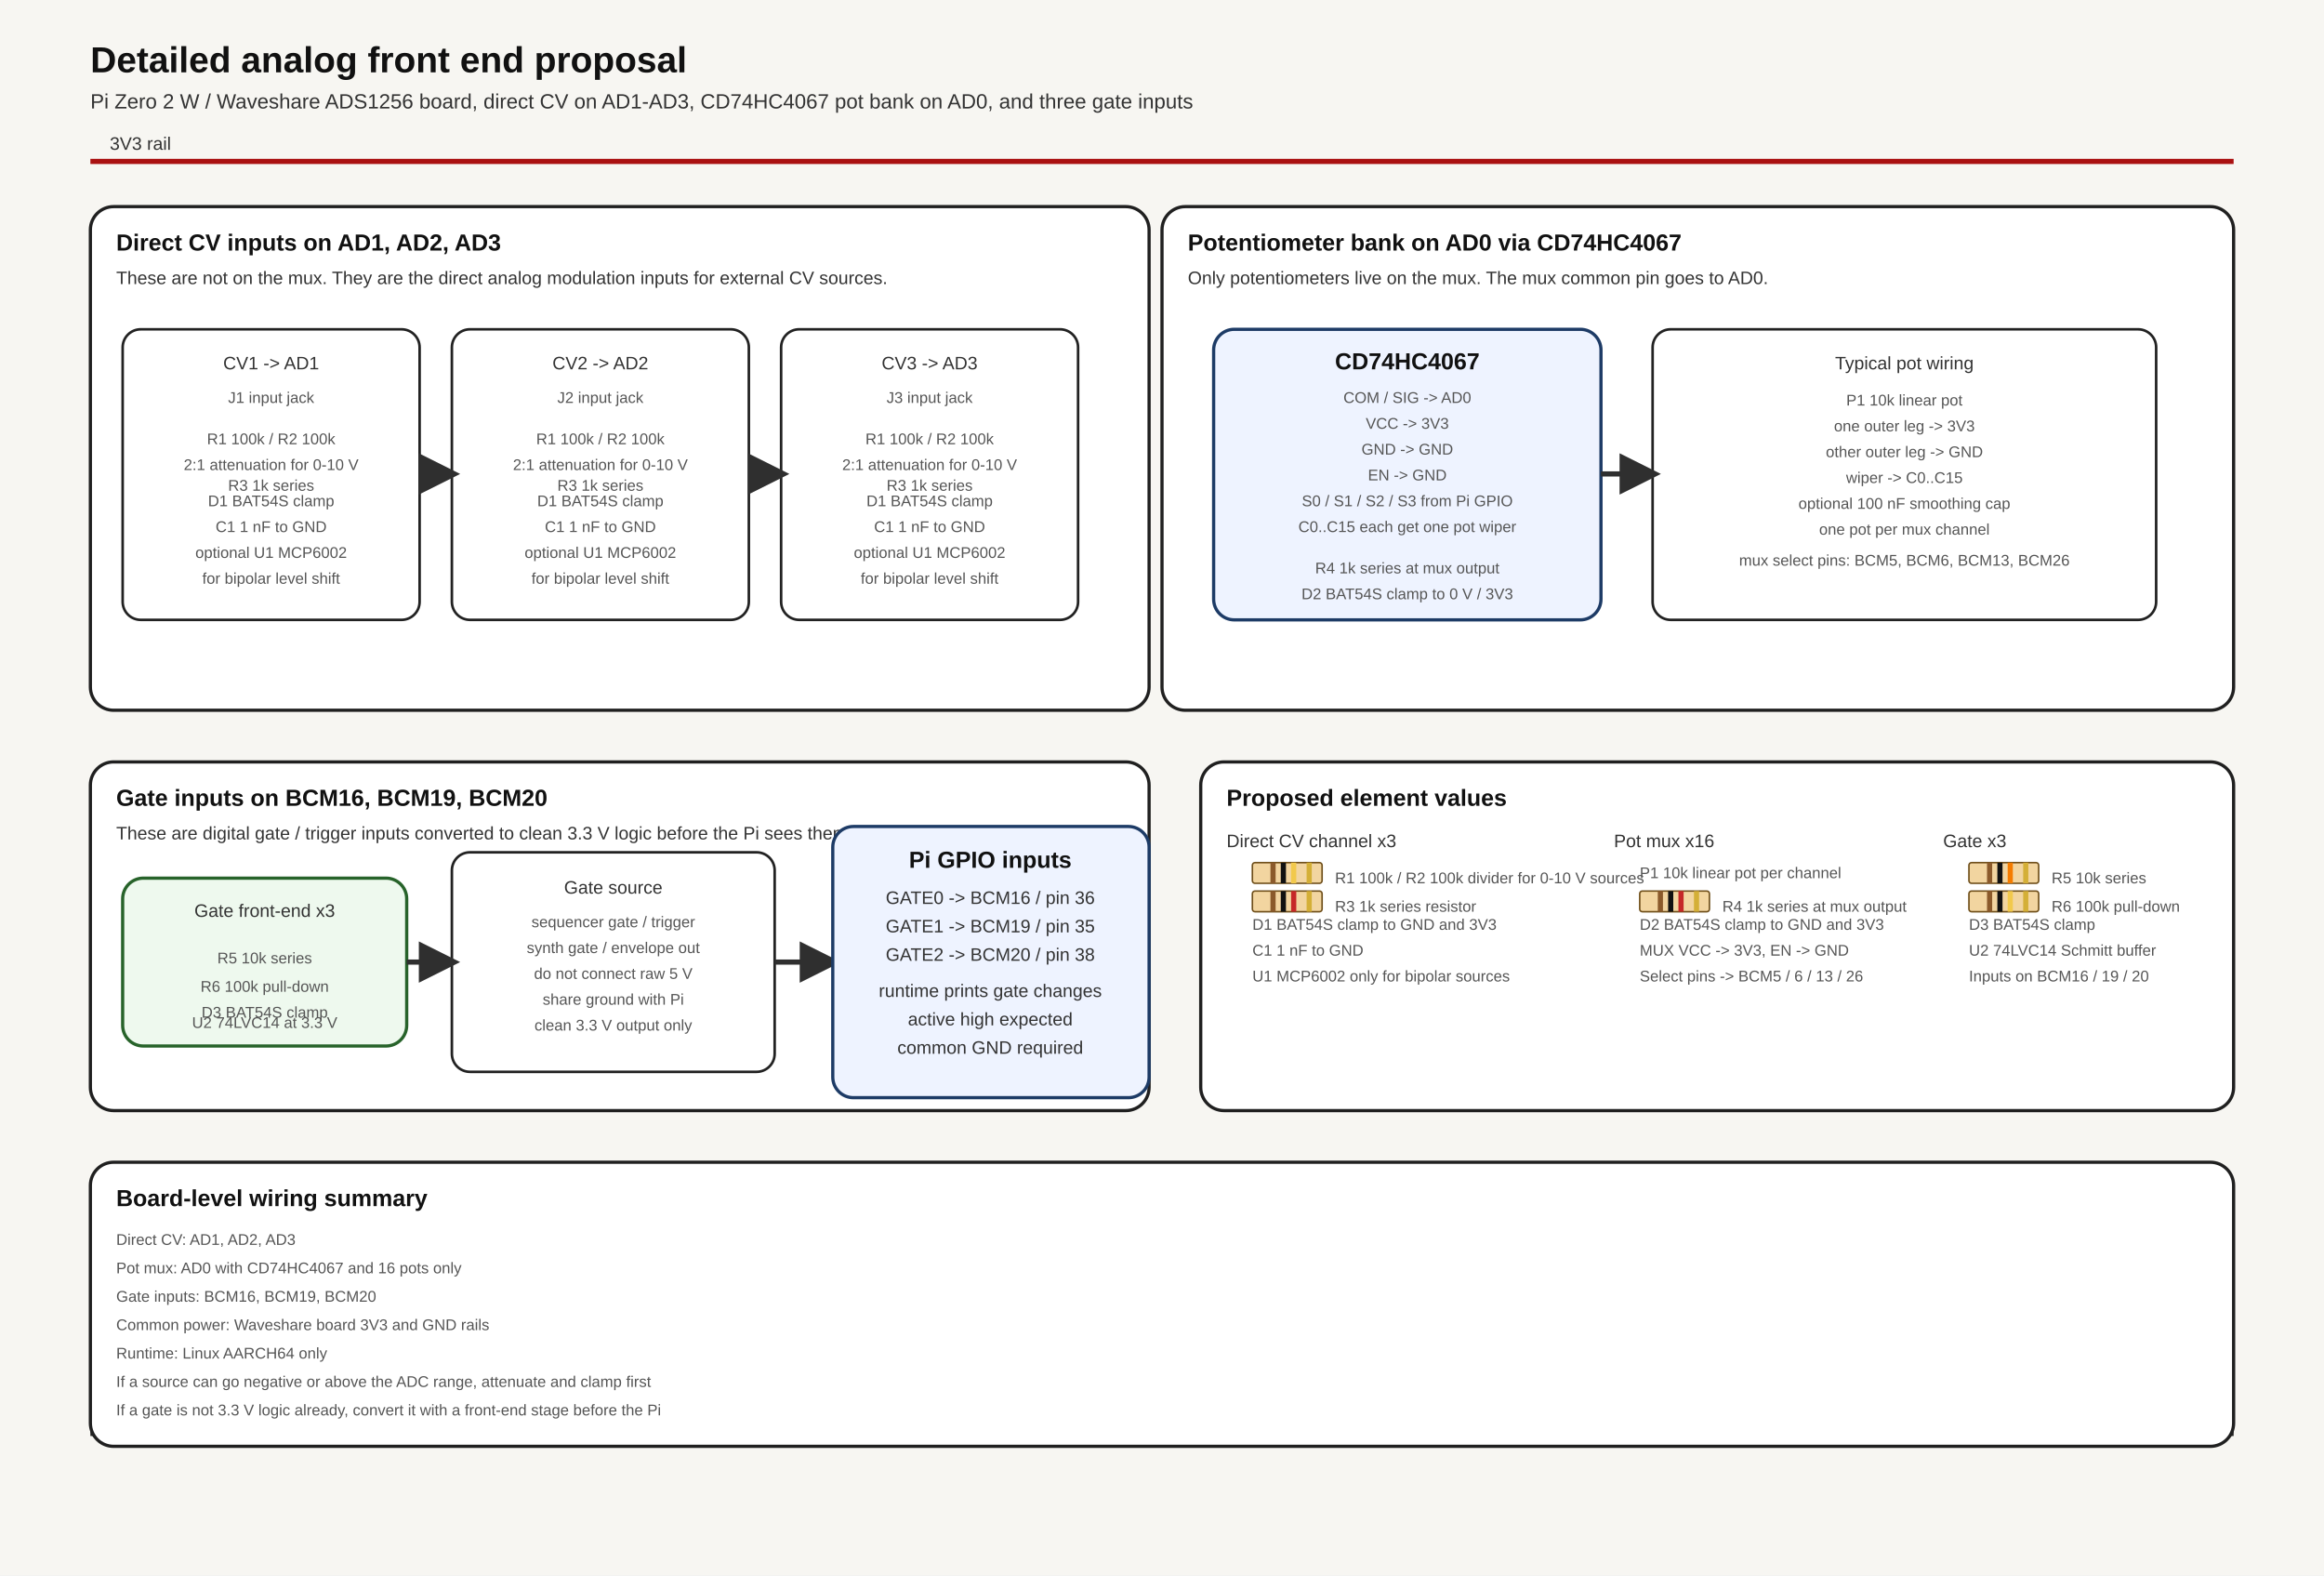
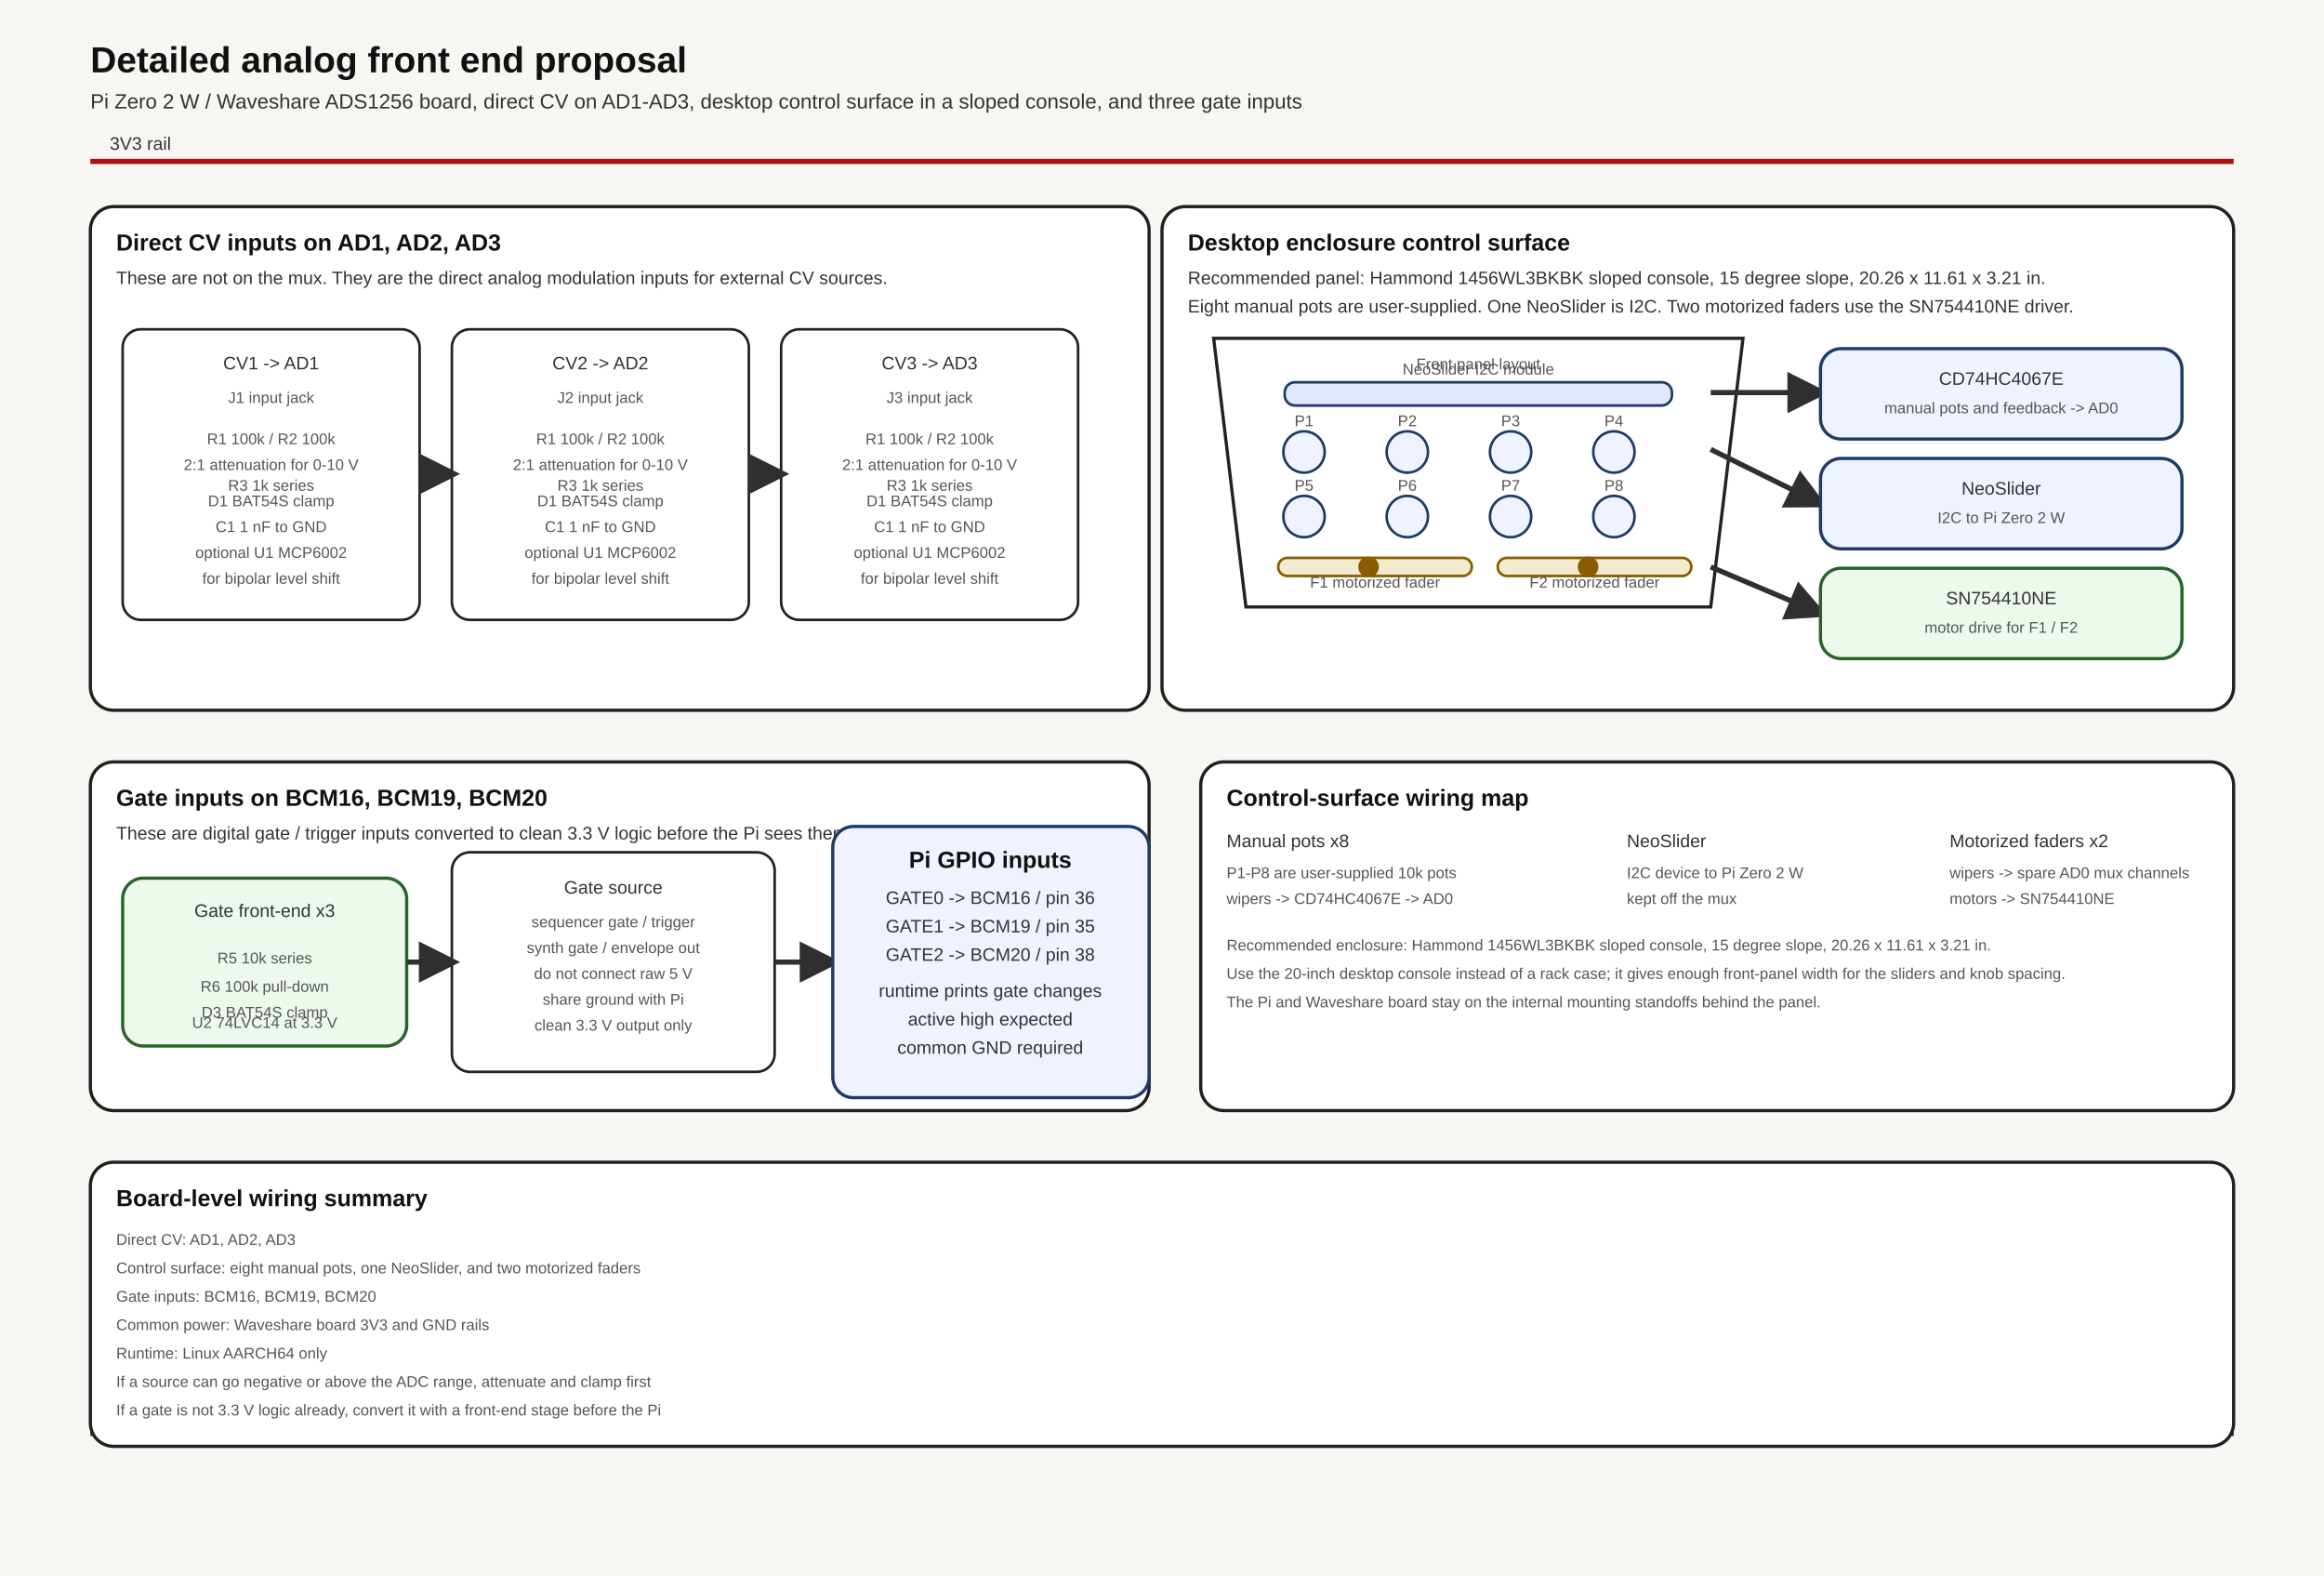
<svg xmlns="http://www.w3.org/2000/svg" width="1800" height="1220" viewBox="0 0 1800 1220" role="img" aria-label="Detailed analog front end schematic">
  <defs>
    <style>
      .bg { fill: #f7f6f2; }
      .panel { fill: #ffffff; stroke: #202020; stroke-width: 2.5; rx: 18; ry: 18; }
      .chip { fill: #eef3ff; stroke: #1d3b66; stroke-width: 2.5; rx: 16; ry: 16; }
      .green { fill: #eef9ee; stroke: #27632a; stroke-width: 2.5; rx: 16; ry: 16; }
      .yellow { fill: #fff8e8; stroke: #8a5b00; stroke-width: 2.5; rx: 16; ry: 16; }
      .label { fill: #111; font-family: Arial, Helvetica, sans-serif; font-size: 18px; font-weight: 700; }
      .small { fill: #333; font-family: Arial, Helvetica, sans-serif; font-size: 14px; }
      .tiny { fill: #555; font-family: Arial, Helvetica, sans-serif; font-size: 12px; }
      .title { fill: #111; font-family: Arial, Helvetica, sans-serif; font-size: 28px; font-weight: 700; }
      .subtitle { fill: #333; font-family: Arial, Helvetica, sans-serif; font-size: 16px; }
      .wire { stroke: #2f2f2f; stroke-width: 4; fill: none; }
      .wire2 { stroke: #2f2f2f; stroke-width: 2.5; fill: none; }
      .dash { stroke-dasharray: 10 7; }
      .arrow { marker-end: url(#arrow); }
      .rail3v3 { stroke: #a11; stroke-width: 4; fill: none; }
      .railgnd { stroke: #222; stroke-width: 4; fill: none; }
    </style>
    <marker id="arrow" viewBox="0 0 10 10" refX="8" refY="5" markerWidth="8" markerHeight="8" orient="auto-start-reverse">
      <path d="M 0 0 L 10 5 L 0 10 z" fill="#2f2f2f" />
    </marker>
    <g id="res-1k">
      <rect x="0" y="0" width="54" height="16" rx="2" ry="2" fill="#f2d5a0" stroke="#6f4f1a" stroke-width="1.2" />
      <rect x="14" y="0" width="4" height="16" fill="#8b5a2b" />
      <rect x="22" y="0" width="4" height="16" fill="#111111" />
      <rect x="30" y="0" width="4" height="16" fill="#c62828" />
      <rect x="42" y="0" width="4" height="16" fill="#d4af37" />
    </g>
    <g id="res-10k">
      <rect x="0" y="0" width="54" height="16" rx="2" ry="2" fill="#f2d5a0" stroke="#6f4f1a" stroke-width="1.2" />
      <rect x="14" y="0" width="4" height="16" fill="#8b5a2b" />
      <rect x="22" y="0" width="4" height="16" fill="#111111" />
      <rect x="30" y="0" width="4" height="16" fill="#f57c00" />
      <rect x="42" y="0" width="4" height="16" fill="#d4af37" />
    </g>
    <g id="res-100k">
      <rect x="0" y="0" width="54" height="16" rx="2" ry="2" fill="#f2d5a0" stroke="#6f4f1a" stroke-width="1.2" />
      <rect x="14" y="0" width="4" height="16" fill="#8b5a2b" />
      <rect x="22" y="0" width="4" height="16" fill="#111111" />
      <rect x="30" y="0" width="4" height="16" fill="#f2c94c" />
      <rect x="42" y="0" width="4" height="16" fill="#d4af37" />
    </g>
  </defs>
  <rect class="bg" x="0" y="0" width="1800" height="1220" />
  <text class="title" x="70" y="56">Detailed analog front end proposal</text>
-   <text class="subtitle" x="70" y="84">Pi Zero 2 W / Waveshare ADS1256 board, direct CV on AD1-AD3, CD74HC4067 pot bank on AD0, and three gate inputs</text>
+   <text class="subtitle" x="70" y="84">Pi Zero 2 W / Waveshare ADS1256 board, direct CV on AD1-AD3, desktop control surface in a sloped console, and three gate inputs</text>
  <path class="rail3v3" d="M 70 125 L 1730 125" />
  <text class="small" x="85" y="116">3V3 rail</text>
  <path class="railgnd" d="M 70 1110 L 1730 1110" />
  <text class="small" x="85" y="1100">GND rail</text>
  <rect class="panel" x="70" y="160" width="820" height="390" />
  <text class="label" x="90" y="194">Direct CV inputs on AD1, AD2, AD3</text>
  <text class="small" x="90" y="220">These are not on the mux. They are the direct analog modulation inputs for external CV sources.</text>
  <rect x="95" y="255" width="230" height="225" fill="#fff" stroke="#222" stroke-width="2" rx="14" ry="14" />
  <text class="small" x="210" y="286" text-anchor="middle">CV1 -&gt; AD1</text>
  <text class="tiny" x="210" y="312" text-anchor="middle">J1 input jack</text>
  <text class="tiny" x="210" y="344" text-anchor="middle">R1 100k / R2 100k</text>
  <text class="tiny" x="210" y="364" text-anchor="middle">2:1 attenuation for 0-10 V</text>
  <text class="tiny" x="210" y="380" text-anchor="middle">R3 1k series</text>
  <text class="tiny" x="210" y="392" text-anchor="middle">D1 BAT54S clamp</text>
  <text class="tiny" x="210" y="412" text-anchor="middle">C1 1 nF to GND</text>
  <text class="tiny" x="210" y="432" text-anchor="middle">optional U1 MCP6002</text>
  <text class="tiny" x="210" y="452" text-anchor="middle">for bipolar level shift</text>
  <rect x="350" y="255" width="230" height="225" fill="#fff" stroke="#222" stroke-width="2" rx="14" ry="14" />
  <text class="small" x="465" y="286" text-anchor="middle">CV2 -&gt; AD2</text>
  <text class="tiny" x="465" y="312" text-anchor="middle">J2 input jack</text>
  <text class="tiny" x="465" y="344" text-anchor="middle">R1 100k / R2 100k</text>
  <text class="tiny" x="465" y="364" text-anchor="middle">2:1 attenuation for 0-10 V</text>
  <text class="tiny" x="465" y="380" text-anchor="middle">R3 1k series</text>
  <text class="tiny" x="465" y="392" text-anchor="middle">D1 BAT54S clamp</text>
  <text class="tiny" x="465" y="412" text-anchor="middle">C1 1 nF to GND</text>
  <text class="tiny" x="465" y="432" text-anchor="middle">optional U1 MCP6002</text>
  <text class="tiny" x="465" y="452" text-anchor="middle">for bipolar level shift</text>
  <rect x="605" y="255" width="230" height="225" fill="#fff" stroke="#222" stroke-width="2" rx="14" ry="14" />
  <text class="small" x="720" y="286" text-anchor="middle">CV3 -&gt; AD3</text>
  <text class="tiny" x="720" y="312" text-anchor="middle">J3 input jack</text>
  <text class="tiny" x="720" y="344" text-anchor="middle">R1 100k / R2 100k</text>
  <text class="tiny" x="720" y="364" text-anchor="middle">2:1 attenuation for 0-10 V</text>
  <text class="tiny" x="720" y="380" text-anchor="middle">R3 1k series</text>
  <text class="tiny" x="720" y="392" text-anchor="middle">D1 BAT54S clamp</text>
  <text class="tiny" x="720" y="412" text-anchor="middle">C1 1 nF to GND</text>
  <text class="tiny" x="720" y="432" text-anchor="middle">optional U1 MCP6002</text>
  <text class="tiny" x="720" y="452" text-anchor="middle">for bipolar level shift</text>
  <path class="wire arrow" d="M 325 367 L 350 367" />
  <path class="wire arrow" d="M 580 367 L 605 367" />
  <rect class="panel" x="900" y="160" width="830" height="390" />
-   <text class="label" x="920" y="194">Potentiometer bank on AD0 via CD74HC4067</text>
-   <text class="small" x="920" y="220">Only potentiometers live on the mux. The mux common pin goes to AD0.</text>
-   <rect class="chip" x="940" y="255" width="300" height="225" />
-   <text class="label" x="1090" y="286" text-anchor="middle">CD74HC4067</text>
-   <text class="tiny" x="1090" y="312" text-anchor="middle">COM / SIG -&gt; AD0</text>
-   <text class="tiny" x="1090" y="332" text-anchor="middle">VCC -&gt; 3V3</text>
-   <text class="tiny" x="1090" y="352" text-anchor="middle">GND -&gt; GND</text>
-   <text class="tiny" x="1090" y="372" text-anchor="middle">EN -&gt; GND</text>
-   <text class="tiny" x="1090" y="392" text-anchor="middle">S0 / S1 / S2 / S3 from Pi GPIO</text>
-   <text class="tiny" x="1090" y="412" text-anchor="middle">C0..C15 each get one pot wiper</text>
-   <text class="tiny" x="1090" y="444" text-anchor="middle">R4 1k series at mux output</text>
-   <text class="tiny" x="1090" y="464" text-anchor="middle">D2 BAT54S clamp to 0 V / 3V3</text>
-   <rect x="1280" y="255" width="390" height="225" fill="#fff" stroke="#222" stroke-width="2" rx="14" ry="14" />
-   <text class="small" x="1475" y="286" text-anchor="middle">Typical pot wiring</text>
-   <text class="tiny" x="1475" y="314" text-anchor="middle">P1 10k linear pot</text>
-   <text class="tiny" x="1475" y="334" text-anchor="middle">one outer leg -&gt; 3V3</text>
-   <text class="tiny" x="1475" y="354" text-anchor="middle">other outer leg -&gt; GND</text>
-   <text class="tiny" x="1475" y="374" text-anchor="middle">wiper -&gt; C0..C15</text>
-   <text class="tiny" x="1475" y="394" text-anchor="middle">optional 100 nF smoothing cap</text>
-   <text class="tiny" x="1475" y="414" text-anchor="middle">one pot per mux channel</text>
-   <text class="tiny" x="1475" y="438" text-anchor="middle">mux select pins: BCM5, BCM6, BCM13, BCM26</text>
-   <path class="wire arrow" d="M 1240 367 L 1280 367" />
+   <text class="label" x="920" y="194">Desktop enclosure control surface</text>
+   <text class="small" x="920" y="220">Recommended panel: Hammond 1456WL3BKBK sloped console, 15 degree slope, 20.26 x 11.61 x 3.21 in.</text>
+   <text class="small" x="920" y="242">Eight manual pots are user-supplied. One NeoSlider is I2C. Two motorized faders use the SN754410NE driver.</text>
+   <polygon points="940,262 1350,262 1325,470 965,470" fill="#fff" stroke="#222" stroke-width="2.5" />
+   <text class="tiny" x="1145" y="286" text-anchor="middle">Front panel layout</text>
+   <rect x="995" y="296" width="300" height="18" rx="8" fill="#dfe8ff" stroke="#1d3b66" stroke-width="2" />
+   <text class="tiny" x="1145" y="290" text-anchor="middle">NeoSlider I2C module</text>
+   <circle cx="1010" cy="350" r="16" fill="#eef3ff" stroke="#1d3b66" stroke-width="2" />
+   <circle cx="1090" cy="350" r="16" fill="#eef3ff" stroke="#1d3b66" stroke-width="2" />
+   <circle cx="1170" cy="350" r="16" fill="#eef3ff" stroke="#1d3b66" stroke-width="2" />
+   <circle cx="1250" cy="350" r="16" fill="#eef3ff" stroke="#1d3b66" stroke-width="2" />
+   <circle cx="1010" cy="400" r="16" fill="#eef3ff" stroke="#1d3b66" stroke-width="2" />
+   <circle cx="1090" cy="400" r="16" fill="#eef3ff" stroke="#1d3b66" stroke-width="2" />
+   <circle cx="1170" cy="400" r="16" fill="#eef3ff" stroke="#1d3b66" stroke-width="2" />
+   <circle cx="1250" cy="400" r="16" fill="#eef3ff" stroke="#1d3b66" stroke-width="2" />
+   <text class="tiny" x="1010" y="330" text-anchor="middle">P1</text>
+   <text class="tiny" x="1090" y="330" text-anchor="middle">P2</text>
+   <text class="tiny" x="1170" y="330" text-anchor="middle">P3</text>
+   <text class="tiny" x="1250" y="330" text-anchor="middle">P4</text>
+   <text class="tiny" x="1010" y="380" text-anchor="middle">P5</text>
+   <text class="tiny" x="1090" y="380" text-anchor="middle">P6</text>
+   <text class="tiny" x="1170" y="380" text-anchor="middle">P7</text>
+   <text class="tiny" x="1250" y="380" text-anchor="middle">P8</text>
+   <rect x="990" y="432" width="150" height="14" rx="7" fill="#f3ebd0" stroke="#8a5b00" stroke-width="2" />
+   <rect x="1160" y="432" width="150" height="14" rx="7" fill="#f3ebd0" stroke="#8a5b00" stroke-width="2" />
+   <circle cx="1060" cy="439" r="8" fill="#8a5b00" />
+   <circle cx="1230" cy="439" r="8" fill="#8a5b00" />
+   <text class="tiny" x="1065" y="455" text-anchor="middle">F1 motorized fader</text>
+   <text class="tiny" x="1235" y="455" text-anchor="middle">F2 motorized fader</text>
+   <path class="wire arrow" d="M 1325 304 L 1410 304" />
+   <path class="wire arrow" d="M 1325 348 L 1410 390" />
+   <path class="wire arrow" d="M 1325 439 L 1410 475" />
+   <rect class="chip" x="1410" y="270" width="280" height="70" />
+   <text class="small" x="1550" y="298" text-anchor="middle">CD74HC4067E</text>
+   <text class="tiny" x="1550" y="320" text-anchor="middle">manual pots and feedback -&gt; AD0</text>
+   <rect class="chip" x="1410" y="355" width="280" height="70" />
+   <text class="small" x="1550" y="383" text-anchor="middle">NeoSlider</text>
+   <text class="tiny" x="1550" y="405" text-anchor="middle">I2C to Pi Zero 2 W</text>
+   <rect class="green" x="1410" y="440" width="280" height="70" />
+   <text class="small" x="1550" y="468" text-anchor="middle">SN754410NE</text>
+   <text class="tiny" x="1550" y="490" text-anchor="middle">motor drive for F1 / F2</text>
  <rect class="panel" x="70" y="590" width="820" height="270" />
  <text class="label" x="90" y="624">Gate inputs on BCM16, BCM19, BCM20</text>
  <text class="small" x="90" y="650">These are digital gate / trigger inputs converted to clean 3.3 V logic before the Pi sees them.</text>
  <rect class="green" x="95" y="680" width="220" height="130" />
  <text class="small" x="205" y="710" text-anchor="middle">Gate front-end x3</text>
  <text class="tiny" x="205" y="746" text-anchor="middle">R5 10k series</text>
  <text class="tiny" x="205" y="768" text-anchor="middle">R6 100k pull-down</text>
  <text class="tiny" x="205" y="788" text-anchor="middle">D3 BAT54S clamp</text>
  <text class="tiny" x="205" y="796" text-anchor="middle">U2 74LVC14 at 3.3 V</text>
  <rect x="350" y="660" width="250" height="170" fill="#fff" stroke="#222" stroke-width="2" rx="14" ry="14" />
  <text class="small" x="475" y="692" text-anchor="middle">Gate source</text>
  <text class="tiny" x="475" y="718" text-anchor="middle">sequencer gate / trigger</text>
  <text class="tiny" x="475" y="738" text-anchor="middle">synth gate / envelope out</text>
  <text class="tiny" x="475" y="758" text-anchor="middle">do not connect raw 5 V</text>
  <text class="tiny" x="475" y="778" text-anchor="middle">share ground with Pi</text>
  <text class="tiny" x="475" y="798" text-anchor="middle">clean 3.3 V output only</text>
  <path class="wire arrow" d="M 315 745 L 350 745" />
  <path class="wire arrow" d="M 600 745 L 645 745" />
  <rect class="chip" x="645" y="640" width="245" height="210" />
  <text class="label" x="767" y="672" text-anchor="middle">Pi GPIO inputs</text>
  <text class="small" x="767" y="700" text-anchor="middle">GATE0 -&gt; BCM16 / pin 36</text>
  <text class="small" x="767" y="722" text-anchor="middle">GATE1 -&gt; BCM19 / pin 35</text>
  <text class="small" x="767" y="744" text-anchor="middle">GATE2 -&gt; BCM20 / pin 38</text>
  <text class="small" x="767" y="772" text-anchor="middle">runtime prints gate changes</text>
  <text class="small" x="767" y="794" text-anchor="middle">active high expected</text>
  <text class="small" x="767" y="816" text-anchor="middle">common GND required</text>
  <rect class="panel" x="930" y="590" width="800" height="270" />
-   <text class="label" x="950" y="624">Proposed element values</text>
-   <text class="small" x="950" y="656">Direct CV channel x3</text>
-   <use href="#res-100k" x="970" y="668" />
-   <text class="tiny" x="1034" y="684">R1 100k / R2 100k divider for 0-10 V sources</text>
-   <use href="#res-1k" x="970" y="690" />
-   <text class="tiny" x="1034" y="706">R3 1k series resistor</text>
-   <text class="tiny" x="970" y="720">D1 BAT54S clamp to GND and 3V3</text>
-   <text class="tiny" x="970" y="740">C1 1 nF to GND</text>
-   <text class="tiny" x="970" y="760">U1 MCP6002 only for bipolar sources</text>
-   <text class="small" x="1250" y="656">Pot mux x16</text>
-   <text class="tiny" x="1270" y="680">P1 10k linear pot per channel</text>
-   <use href="#res-1k" x="1270" y="690" />
-   <text class="tiny" x="1334" y="706">R4 1k series at mux output</text>
-   <text class="tiny" x="1270" y="720">D2 BAT54S clamp to GND and 3V3</text>
-   <text class="tiny" x="1270" y="740">MUX VCC -&gt; 3V3, EN -&gt; GND</text>
-   <text class="tiny" x="1270" y="760">Select pins -&gt; BCM5 / 6 / 13 / 26</text>
-   <text class="small" x="1505" y="656">Gate x3</text>
-   <use href="#res-10k" x="1525" y="668" />
-   <text class="tiny" x="1589" y="684">R5 10k series</text>
-   <use href="#res-100k" x="1525" y="690" />
-   <text class="tiny" x="1589" y="706">R6 100k pull-down</text>
-   <text class="tiny" x="1525" y="720">D3 BAT54S clamp</text>
-   <text class="tiny" x="1525" y="740">U2 74LVC14 Schmitt buffer</text>
-   <text class="tiny" x="1525" y="760">Inputs on BCM16 / 19 / 20</text>
+   <text class="label" x="950" y="624">Control-surface wiring map</text>
+   <text class="small" x="950" y="656">Manual pots x8</text>
+   <text class="tiny" x="950" y="680">P1-P8 are user-supplied 10k pots</text>
+   <text class="tiny" x="950" y="700">wipers -&gt; CD74HC4067E -&gt; AD0</text>
+   <text class="small" x="1260" y="656">NeoSlider</text>
+   <text class="tiny" x="1260" y="680">I2C device to Pi Zero 2 W</text>
+   <text class="tiny" x="1260" y="700">kept off the mux</text>
+   <text class="small" x="1510" y="656">Motorized faders x2</text>
+   <text class="tiny" x="1510" y="680">wipers -&gt; spare AD0 mux channels</text>
+   <text class="tiny" x="1510" y="700">motors -&gt; SN754410NE</text>
+   <text class="tiny" x="950" y="736">Recommended enclosure: Hammond 1456WL3BKBK sloped console, 15 degree slope, 20.26 x 11.61 x 3.21 in.</text>
+   <text class="tiny" x="950" y="758">Use the 20-inch desktop console instead of a rack case; it gives enough front-panel width for the sliders and knob spacing.</text>
+   <text class="tiny" x="950" y="780">The Pi and Waveshare board stay on the internal mounting standoffs behind the panel.</text>
  <rect class="panel" x="70" y="900" width="1660" height="220" />
  <text class="label" x="90" y="934">Board-level wiring summary</text>
  <text class="tiny" x="90" y="964">Direct CV: AD1, AD2, AD3</text>
-   <text class="tiny" x="90" y="986">Pot mux: AD0 with CD74HC4067 and 16 pots only</text>
+   <text class="tiny" x="90" y="986">Control surface: eight manual pots, one NeoSlider, and two motorized faders</text>
  <text class="tiny" x="90" y="1008">Gate inputs: BCM16, BCM19, BCM20</text>
  <text class="tiny" x="90" y="1030">Common power: Waveshare board 3V3 and GND rails</text>
  <text class="tiny" x="90" y="1052">Runtime: Linux AARCH64 only</text>
  <text class="tiny" x="90" y="1074">If a source can go negative or above the ADC range, attenuate and clamp first</text>
  <text class="tiny" x="90" y="1096">If a gate is not 3.3 V logic already, convert it with a front-end stage before the Pi</text>
</svg>
